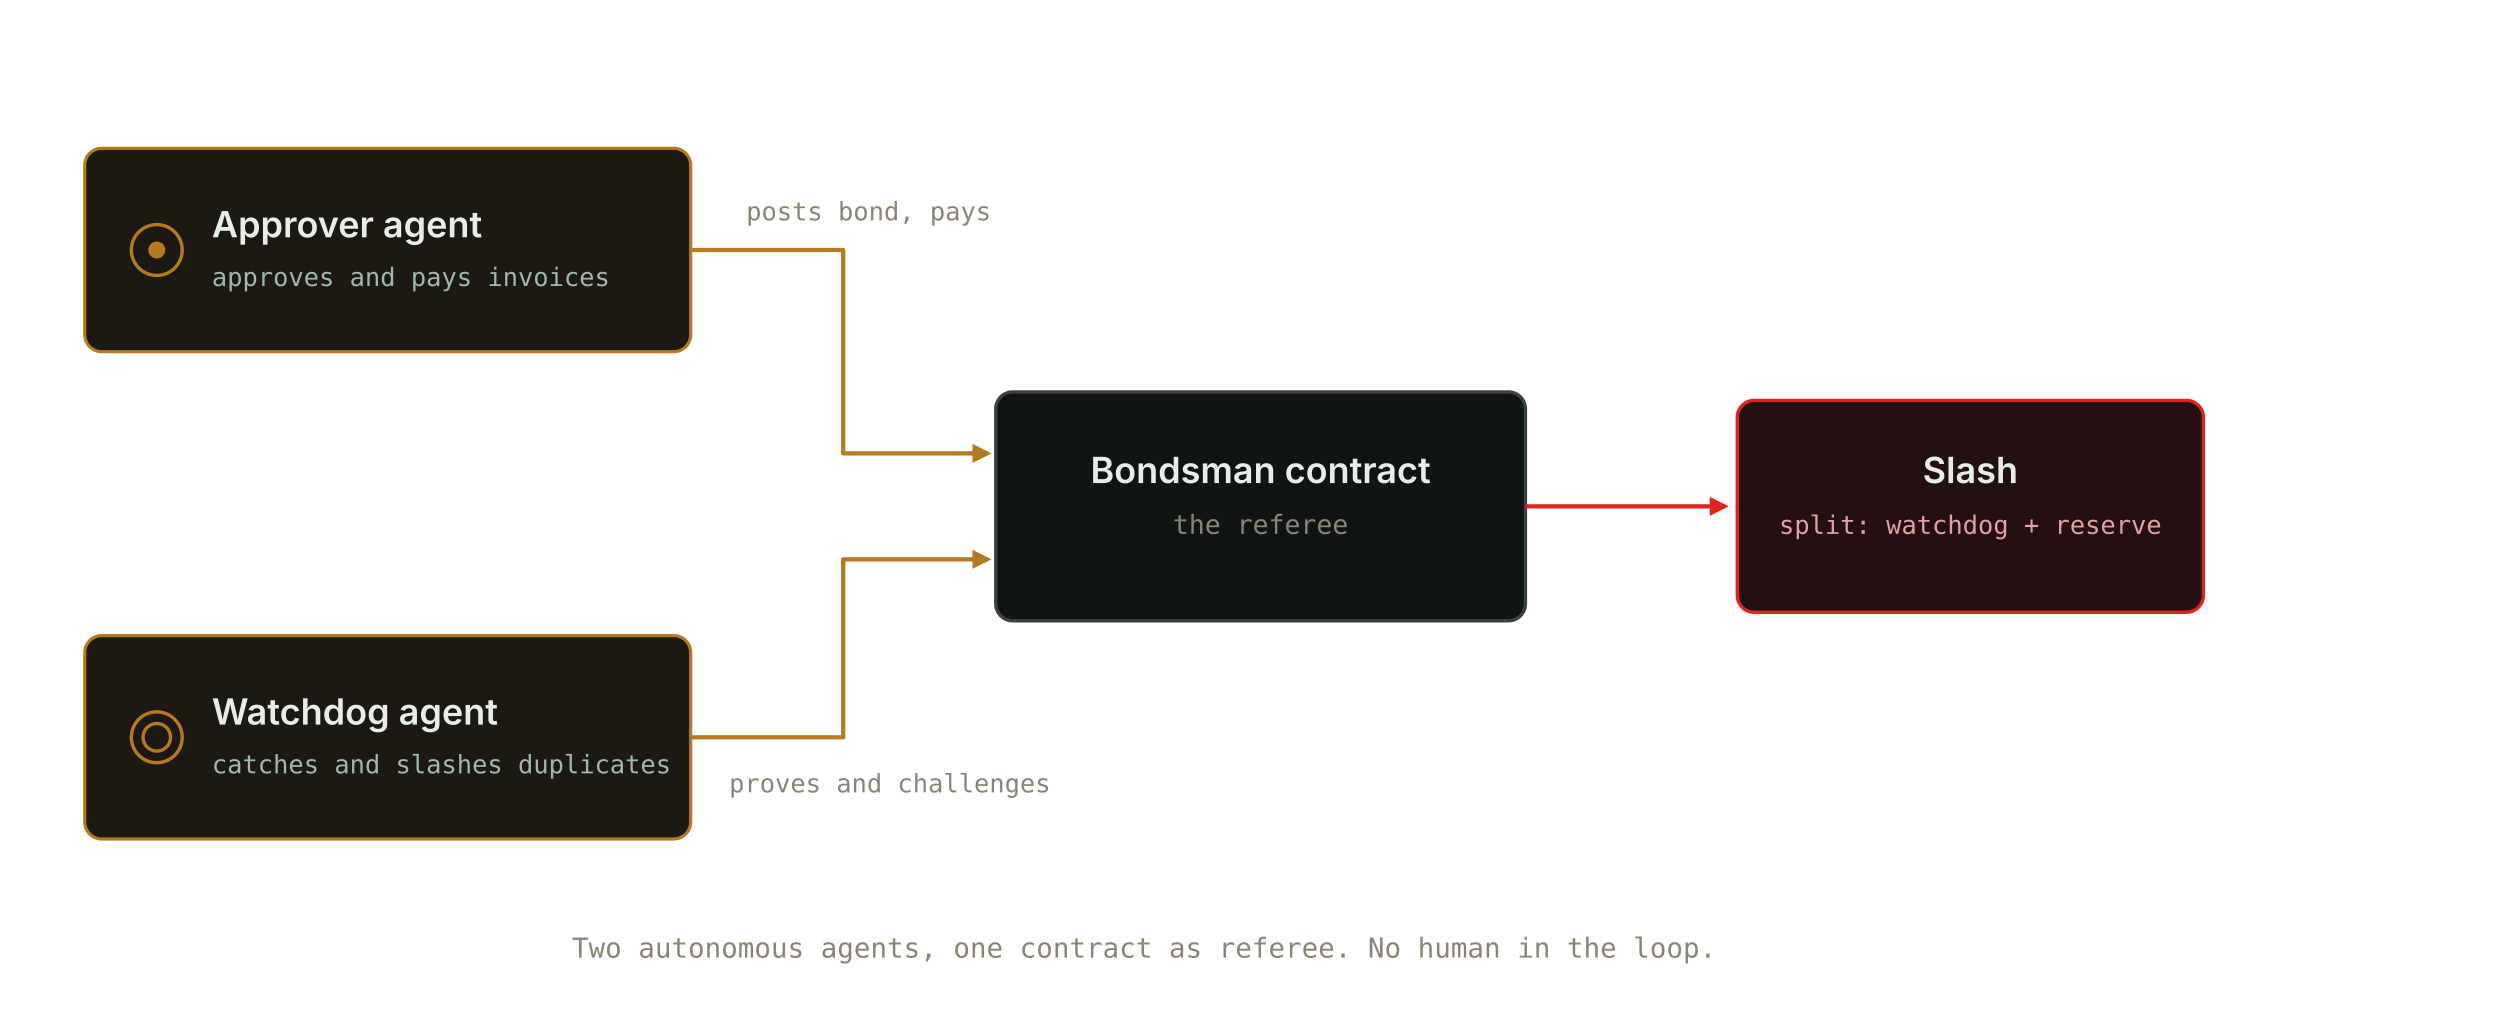
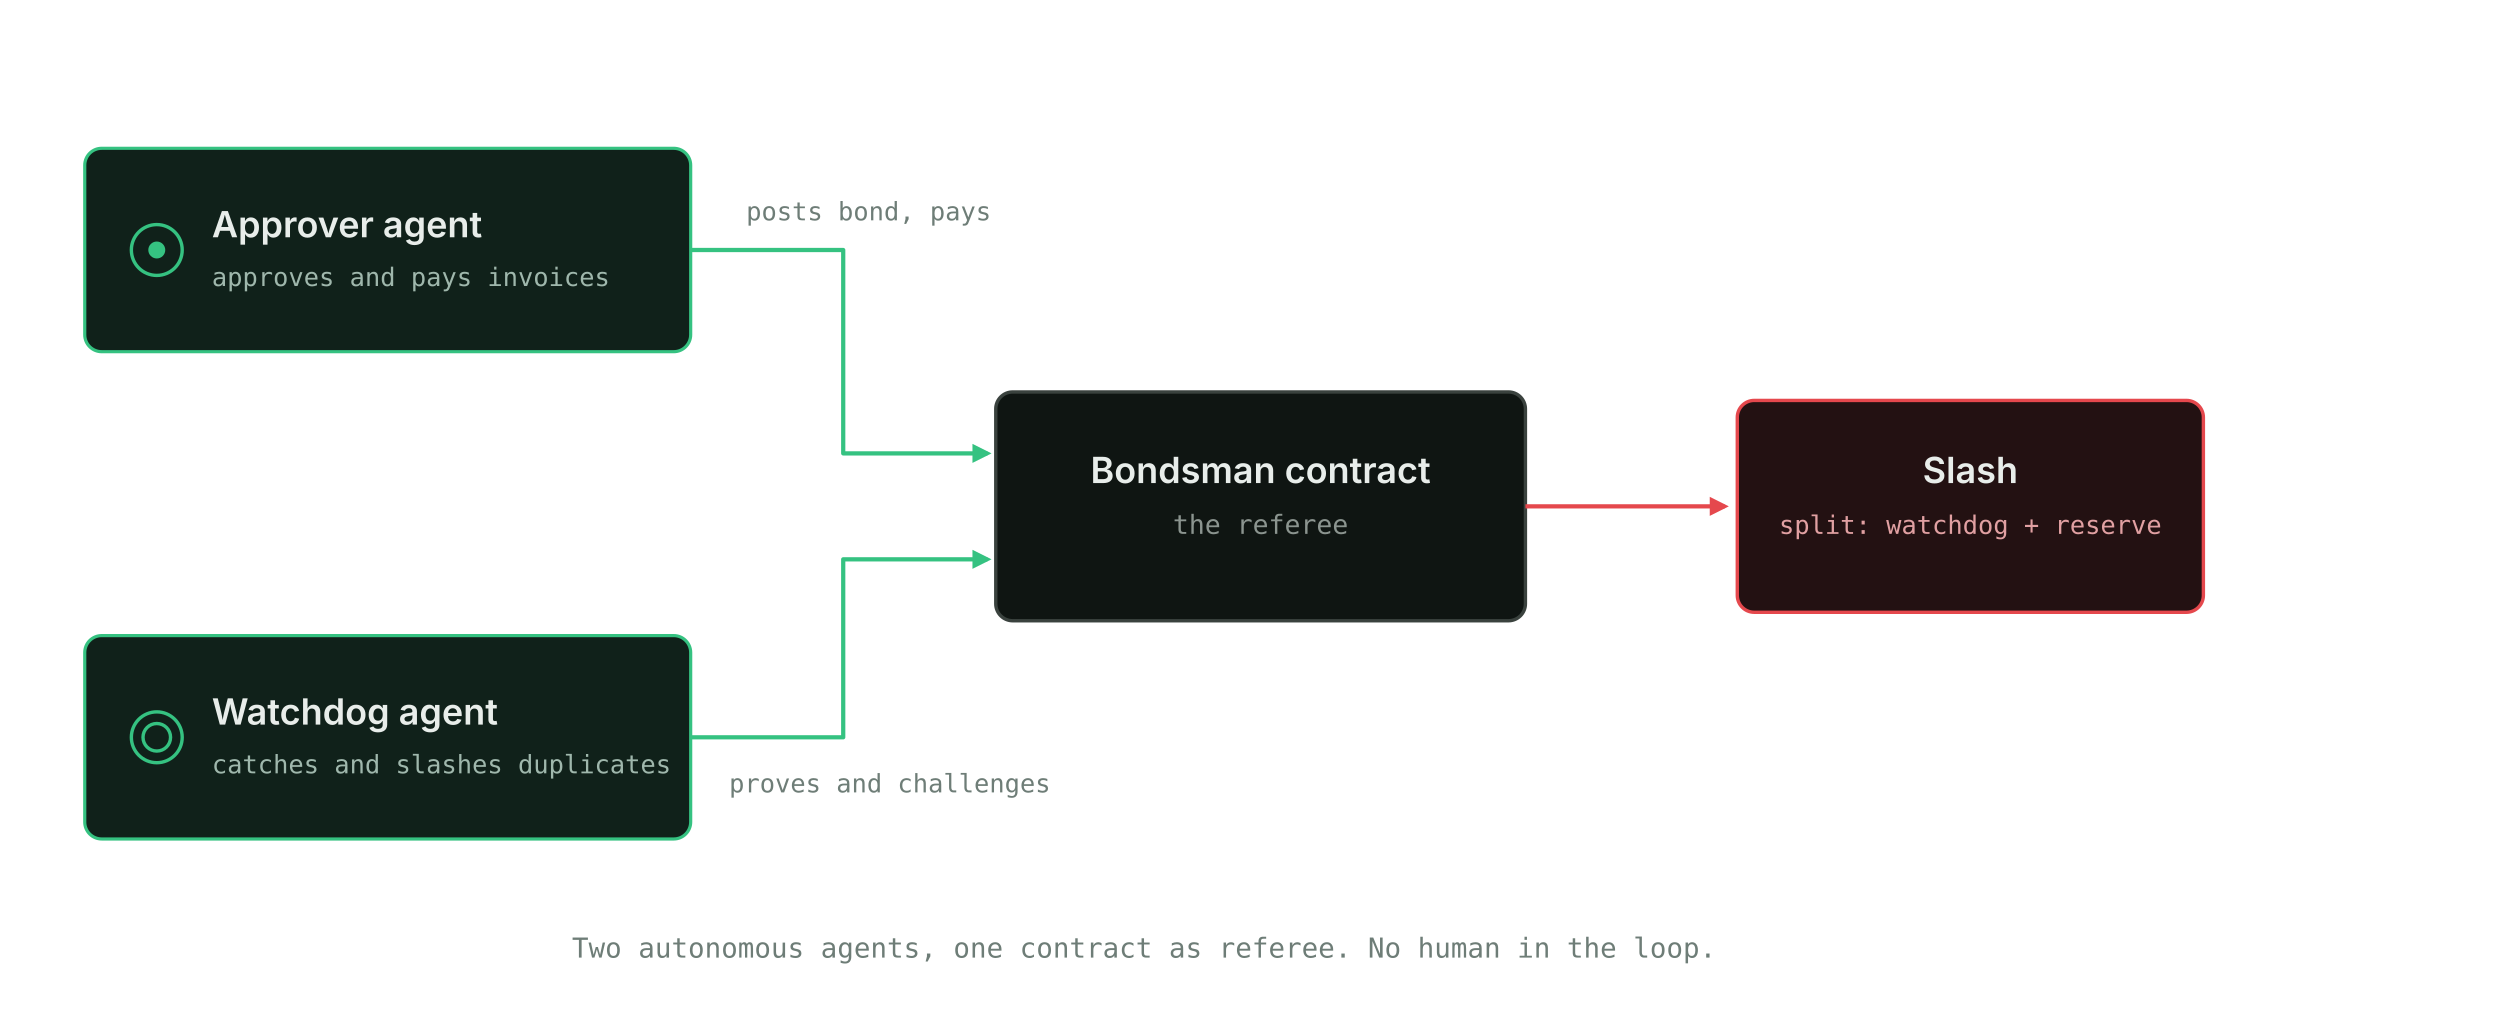
<svg xmlns="http://www.w3.org/2000/svg" viewBox="0 0 1180 480" font-family="system-ui, -apple-system, 'Segoe UI', sans-serif">
  <defs>
    <marker id="ae-green" markerWidth="9" markerHeight="9" refX="7" refY="4.5" orient="auto" markerUnits="userSpaceOnUse">
-       <path d="M0,0 L9,4.5 L0,9 Z" fill="#B7791F" />
+       <path d="M0,0 L9,4.5 L0,9 Z" fill="#35C281" />
    </marker>
    <marker id="ae-red" markerWidth="9" markerHeight="9" refX="7" refY="4.5" orient="auto" markerUnits="userSpaceOnUse">
-       <path d="M0,0 L9,4.5 L0,9 Z" fill="#E0231C" />
+       <path d="M0,0 L9,4.5 L0,9 Z" fill="#E5484D" />
    </marker>
  </defs>
-   <rect x="40" y="70" width="286" height="96" rx="8" fill="#1C1913" stroke="#B7791F" stroke-width="1.5" />
-   <circle cx="74" cy="118" r="12" fill="none" stroke="#B7791F" stroke-width="1.6" />
-   <circle cx="74" cy="118" r="4" fill="#B7791F" />
+   <rect x="40" y="70" width="286" height="96" rx="8" fill="#10211A" stroke="#35C281" stroke-width="1.5" />
+   <circle cx="74" cy="118" r="12" fill="none" stroke="#35C281" stroke-width="1.6" />
+   <circle cx="74" cy="118" r="4" fill="#35C281" />
  <text x="100" y="112" fill="#E8EDEA" font-size="17" font-weight="600">Approver agent</text>
  <text x="100" y="135" fill="#9FB7AC" font-size="12" font-family="ui-monospace, Menlo, monospace">approves and pays invoices</text>
-   <rect x="40" y="300" width="286" height="96" rx="8" fill="#1C1913" stroke="#B7791F" stroke-width="1.5" />
-   <circle cx="74" cy="348" r="12" fill="none" stroke="#B7791F" stroke-width="1.6" />
-   <circle cx="74" cy="348" r="6.5" fill="none" stroke="#B7791F" stroke-width="1.6" />
+   <rect x="40" y="300" width="286" height="96" rx="8" fill="#10211A" stroke="#35C281" stroke-width="1.5" />
+   <circle cx="74" cy="348" r="12" fill="none" stroke="#35C281" stroke-width="1.6" />
+   <circle cx="74" cy="348" r="6.5" fill="none" stroke="#35C281" stroke-width="1.6" />
  <text x="100" y="342" fill="#E8EDEA" font-size="17" font-weight="600">Watchdog agent</text>
  <text x="100" y="365" fill="#9FB7AC" font-size="12" font-family="ui-monospace, Menlo, monospace">catches and slashes duplicates</text>
  <rect x="470" y="185" width="250" height="108" rx="8" fill="#0F1512" stroke="#3A423E" stroke-width="1.6" />
  <text x="595" y="228" text-anchor="middle" fill="#E8EDEA" font-size="17" font-weight="600">Bondsman contract</text>
-   <text x="595" y="252" text-anchor="middle" fill="#8C8473" font-size="12.5" font-family="ui-monospace, Menlo, monospace">the referee</text>
-   <path d="M326 118 H398 V214 H466" fill="none" stroke="#B7791F" stroke-width="2" stroke-linejoin="round" marker-end="url(#ae-green)" />
-   <text x="410" y="104" text-anchor="middle" fill="#8C8473" font-size="12" font-family="ui-monospace, Menlo, monospace">posts bond, pays</text>
-   <path d="M326 348 H398 V264 H466" fill="none" stroke="#B7791F" stroke-width="2" stroke-linejoin="round" marker-end="url(#ae-green)" />
-   <text x="420" y="374" text-anchor="middle" fill="#8C8473" font-size="12" font-family="ui-monospace, Menlo, monospace">proves and challenges</text>
-   <line x1="720" y1="239" x2="814" y2="239" stroke="#E0231C" stroke-width="2" marker-end="url(#ae-red)" />
-   <rect x="820" y="189" width="220" height="100" rx="8" fill="#231112" stroke="#E0231C" stroke-width="1.6" />
+   <text x="595" y="252" text-anchor="middle" fill="#8B948F" font-size="12.5" font-family="ui-monospace, Menlo, monospace">the referee</text>
+   <path d="M326 118 H398 V214 H466" fill="none" stroke="#35C281" stroke-width="2" stroke-linejoin="round" marker-end="url(#ae-green)" />
+   <text x="410" y="104" text-anchor="middle" fill="#6E7D77" font-size="12" font-family="ui-monospace, Menlo, monospace">posts bond, pays</text>
+   <path d="M326 348 H398 V264 H466" fill="none" stroke="#35C281" stroke-width="2" stroke-linejoin="round" marker-end="url(#ae-green)" />
+   <text x="420" y="374" text-anchor="middle" fill="#6E7D77" font-size="12" font-family="ui-monospace, Menlo, monospace">proves and challenges</text>
+   <line x1="720" y1="239" x2="814" y2="239" stroke="#E5484D" stroke-width="2" marker-end="url(#ae-red)" />
+   <rect x="820" y="189" width="220" height="100" rx="8" fill="#231112" stroke="#E5484D" stroke-width="1.6" />
  <text x="930" y="228" text-anchor="middle" fill="#E8EDEA" font-size="17" font-weight="600">Slash</text>
  <text x="930" y="252" text-anchor="middle" fill="#E1A0A2" font-size="12" font-family="ui-monospace, Menlo, monospace">split: watchdog + reserve</text>
-   <text x="540" y="452" text-anchor="middle" fill="#8C8473" font-size="13" font-family="ui-monospace, Menlo, monospace">Two autonomous agents, one contract as referee. No human in the loop.</text>
+   <text x="540" y="452" text-anchor="middle" fill="#6E7D77" font-size="13" font-family="ui-monospace, Menlo, monospace">Two autonomous agents, one contract as referee. No human in the loop.</text>
</svg>
